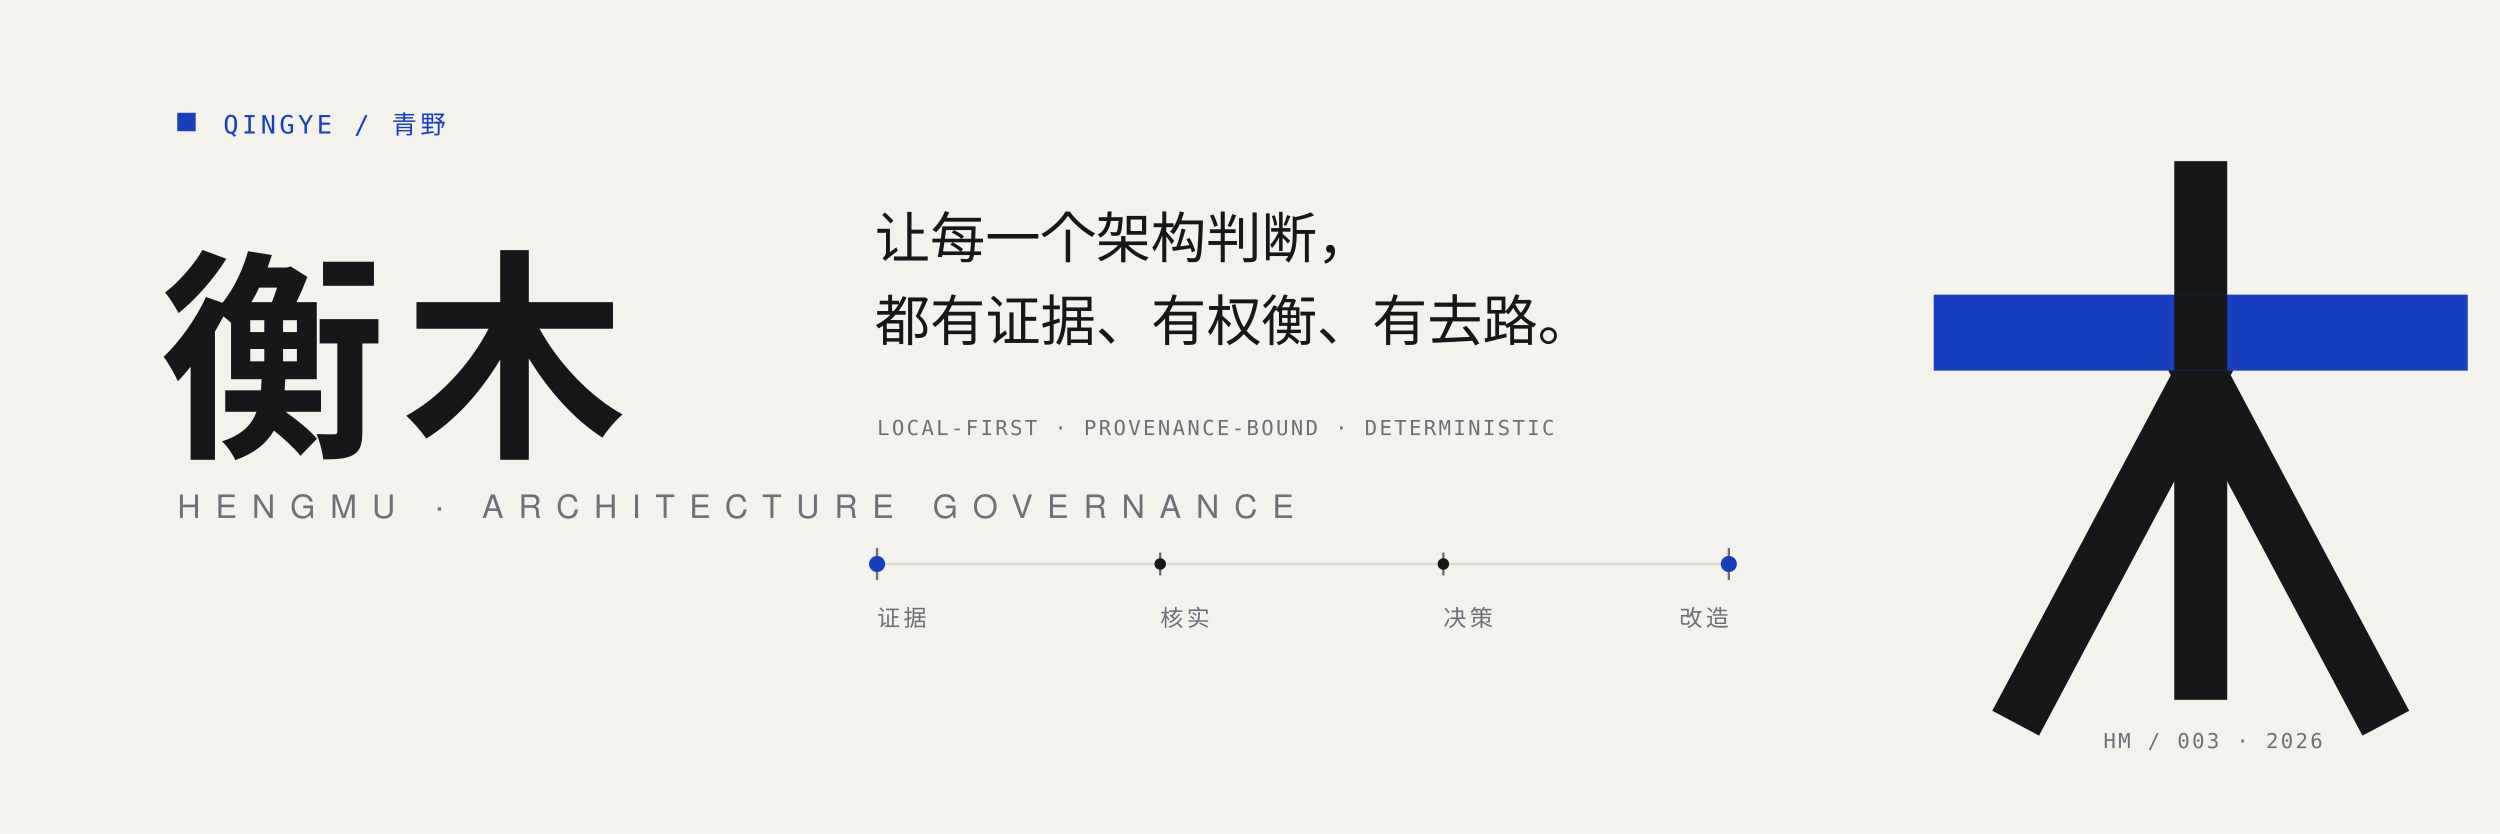
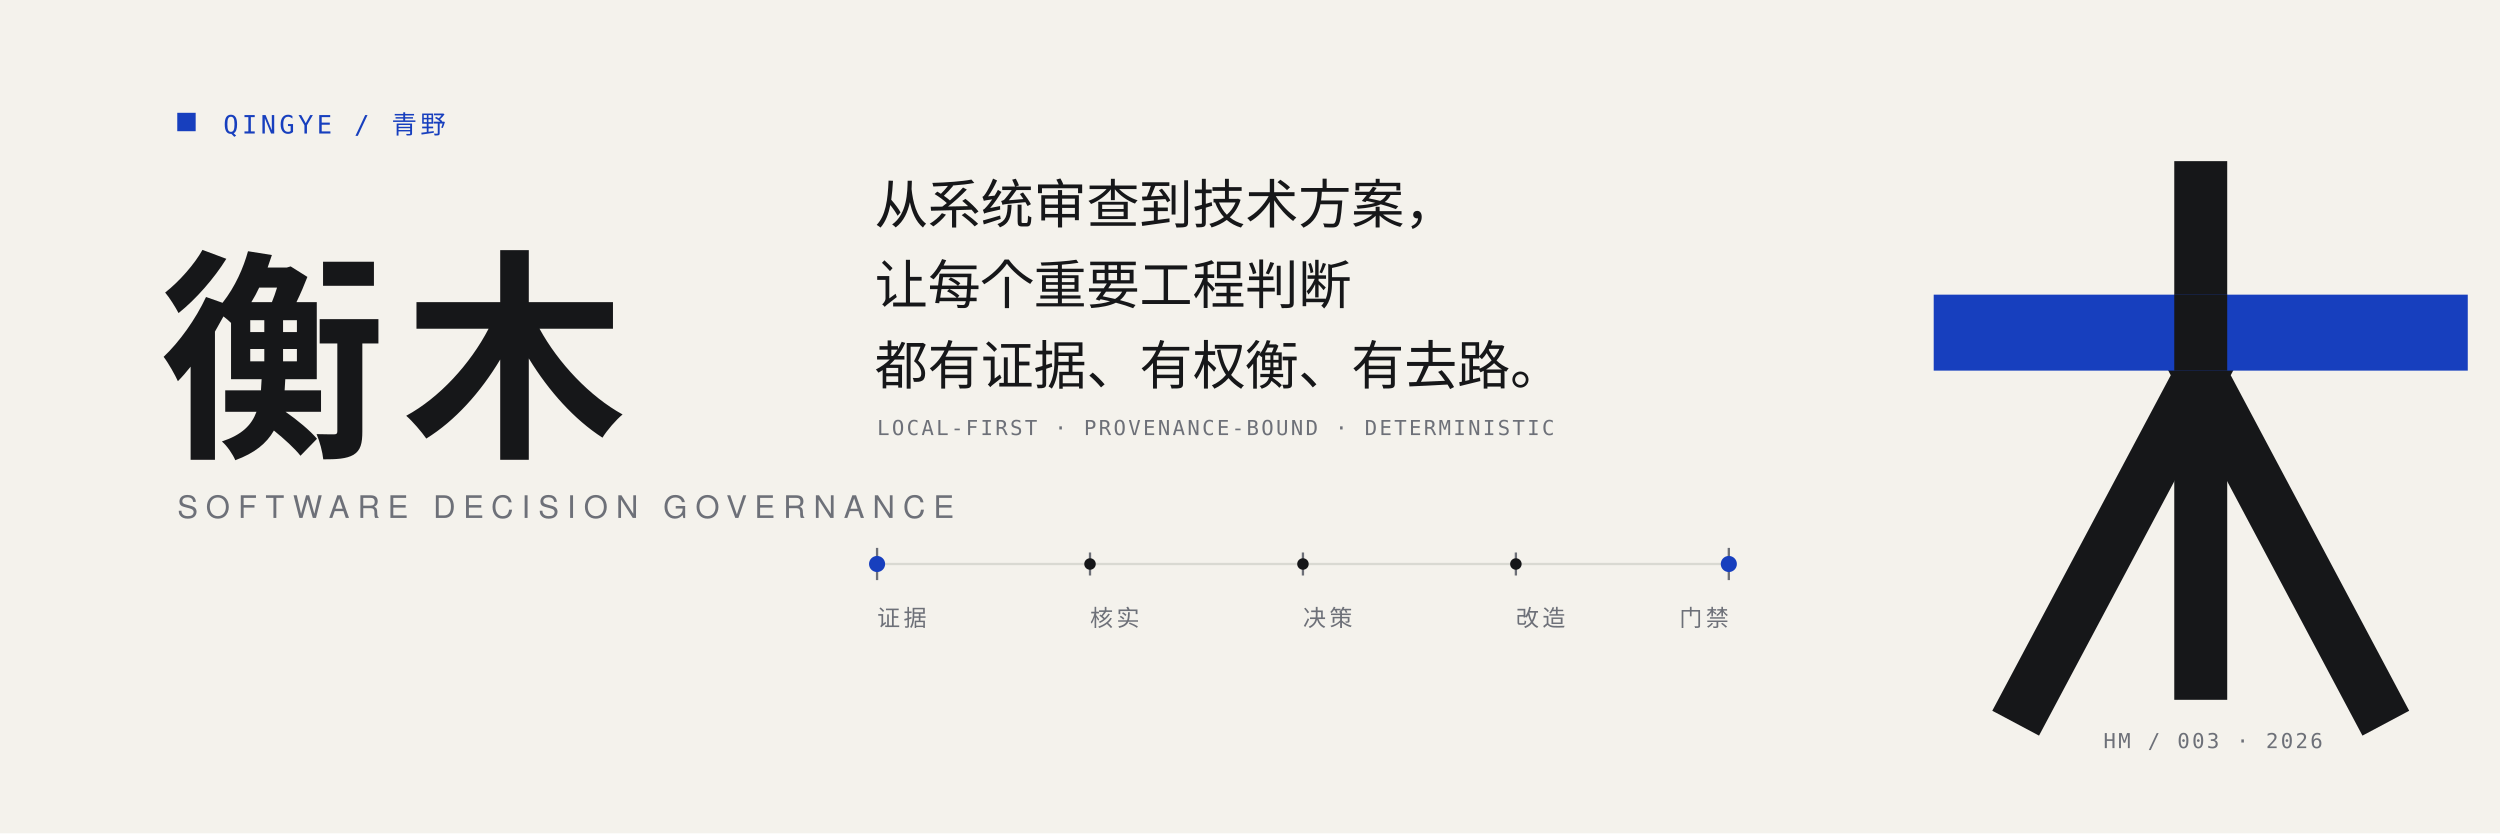
<svg xmlns="http://www.w3.org/2000/svg" width="2172" height="724" viewBox="0 0 2172 724" role="img" aria-labelledby="title desc">
  <rect width="2172" height="724" fill="#F4F2EC" />
  <rect x="154" y="98" width="16" height="16" fill="#173FBE" />
  <text x="194" y="116" fill="#173FBE" font-family="Menlo, Monaco, monospace" font-size="22" letter-spacing="3">QINGYE / 青野</text>
  <text x="140" y="382" fill="#161719" font-family="Songti SC, STSong, serif" font-size="194" font-weight="700" letter-spacing="16">衡木</text>
-   <text x="154" y="450" fill="#6D7078" font-family="Helvetica Neue, Helvetica, Arial, sans-serif" font-size="28" letter-spacing="13">HENGMU · ARCHITECTURE GOVERNANCE</text>
-   <text x="760" y="224" fill="#161719" font-family="PingFang SC, Hiragino Sans GB, Microsoft YaHei, sans-serif" font-size="48" font-weight="400">让每一个架构判断，</text>
-   <text x="760" y="296" fill="#161719" font-family="PingFang SC, Hiragino Sans GB, Microsoft YaHei, sans-serif" font-size="48" font-weight="400">都有证据、有权衡、有去路。</text>
+   <text x="154" y="450" fill="#6D7078" font-family="Helvetica Neue, Helvetica, Arial, sans-serif" font-size="27" letter-spacing="7">SOFTWARE DECISION GOVERNANCE</text>
+   <text x="760" y="194" fill="#161719" font-family="PingFang SC, Hiragino Sans GB, Microsoft YaHei, sans-serif" font-size="46" font-weight="400">从系统审查到技术方案，</text>
+   <text x="760" y="264" fill="#161719" font-family="PingFang SC, Hiragino Sans GB, Microsoft YaHei, sans-serif" font-size="46" font-weight="400">让每个重要工程判断</text>
+   <text x="760" y="334" fill="#161719" font-family="PingFang SC, Hiragino Sans GB, Microsoft YaHei, sans-serif" font-size="46" font-weight="400">都有证据、有权衡、有去路。</text>
  <text x="762" y="378" fill="#6D7078" font-family="Menlo, Monaco, monospace" font-size="18" letter-spacing="2">LOCAL-FIRST · PROVENANCE-BOUND · DETERMINISTIC</text>
  <path d="M762 490h740" fill="none" stroke="#D9D9D2" stroke-width="2" />
-   <path d="M762 476v28M1008 480v20M1254 480v20M1502 476v28" fill="none" stroke="#6D7078" stroke-width="2" />
+   <path d="M762 476v28M947 480v20M1132 480v20M1317 480v20M1502 476v28" fill="none" stroke="#6D7078" stroke-width="2" />
  <circle cx="762" cy="490" r="7" fill="#173FBE" />
-   <circle cx="1008" cy="490" r="5" fill="#161719" />
-   <circle cx="1254" cy="490" r="5" fill="#161719" />
+   <circle cx="947" cy="490" r="5" fill="#161719" />
+   <circle cx="1132" cy="490" r="5" fill="#161719" />
+   <circle cx="1317" cy="490" r="5" fill="#161719" />
  <circle cx="1502" cy="490" r="7" fill="#173FBE" />
  <g fill="#6D7078" font-family="PingFang SC, Hiragino Sans GB, Microsoft YaHei, sans-serif" font-size="20" letter-spacing="3">
    <text x="762" y="544">证据</text>
-     <text x="1008" y="544">核实</text>
-     <text x="1254" y="544">决策</text>
-     <text x="1502" y="544" text-anchor="end">改造</text>
+     <text x="947" y="544">核实</text>
+     <text x="1132" y="544">决策</text>
+     <text x="1317" y="544">改造</text>
+     <text x="1502" y="544" text-anchor="end">门禁</text>
  </g>
  <g transform="translate(1680 76)">
    <path d="M232 250 82 532M232 250 382 532" fill="none" stroke="#161719" stroke-width="46" stroke-linecap="square" />
    <path d="M232 64v468" fill="none" stroke="#161719" stroke-width="46" />
    <path d="M0 180h464v66H0z" fill="#173FBE" />
    <path d="M209 180h46v66h-46z" fill="#161719" />
  </g>
  <text x="2018" y="650" text-anchor="end" fill="#6D7078" font-family="Menlo, Monaco, monospace" font-size="18" letter-spacing="2">HM / 003 · 2026</text>
</svg>
